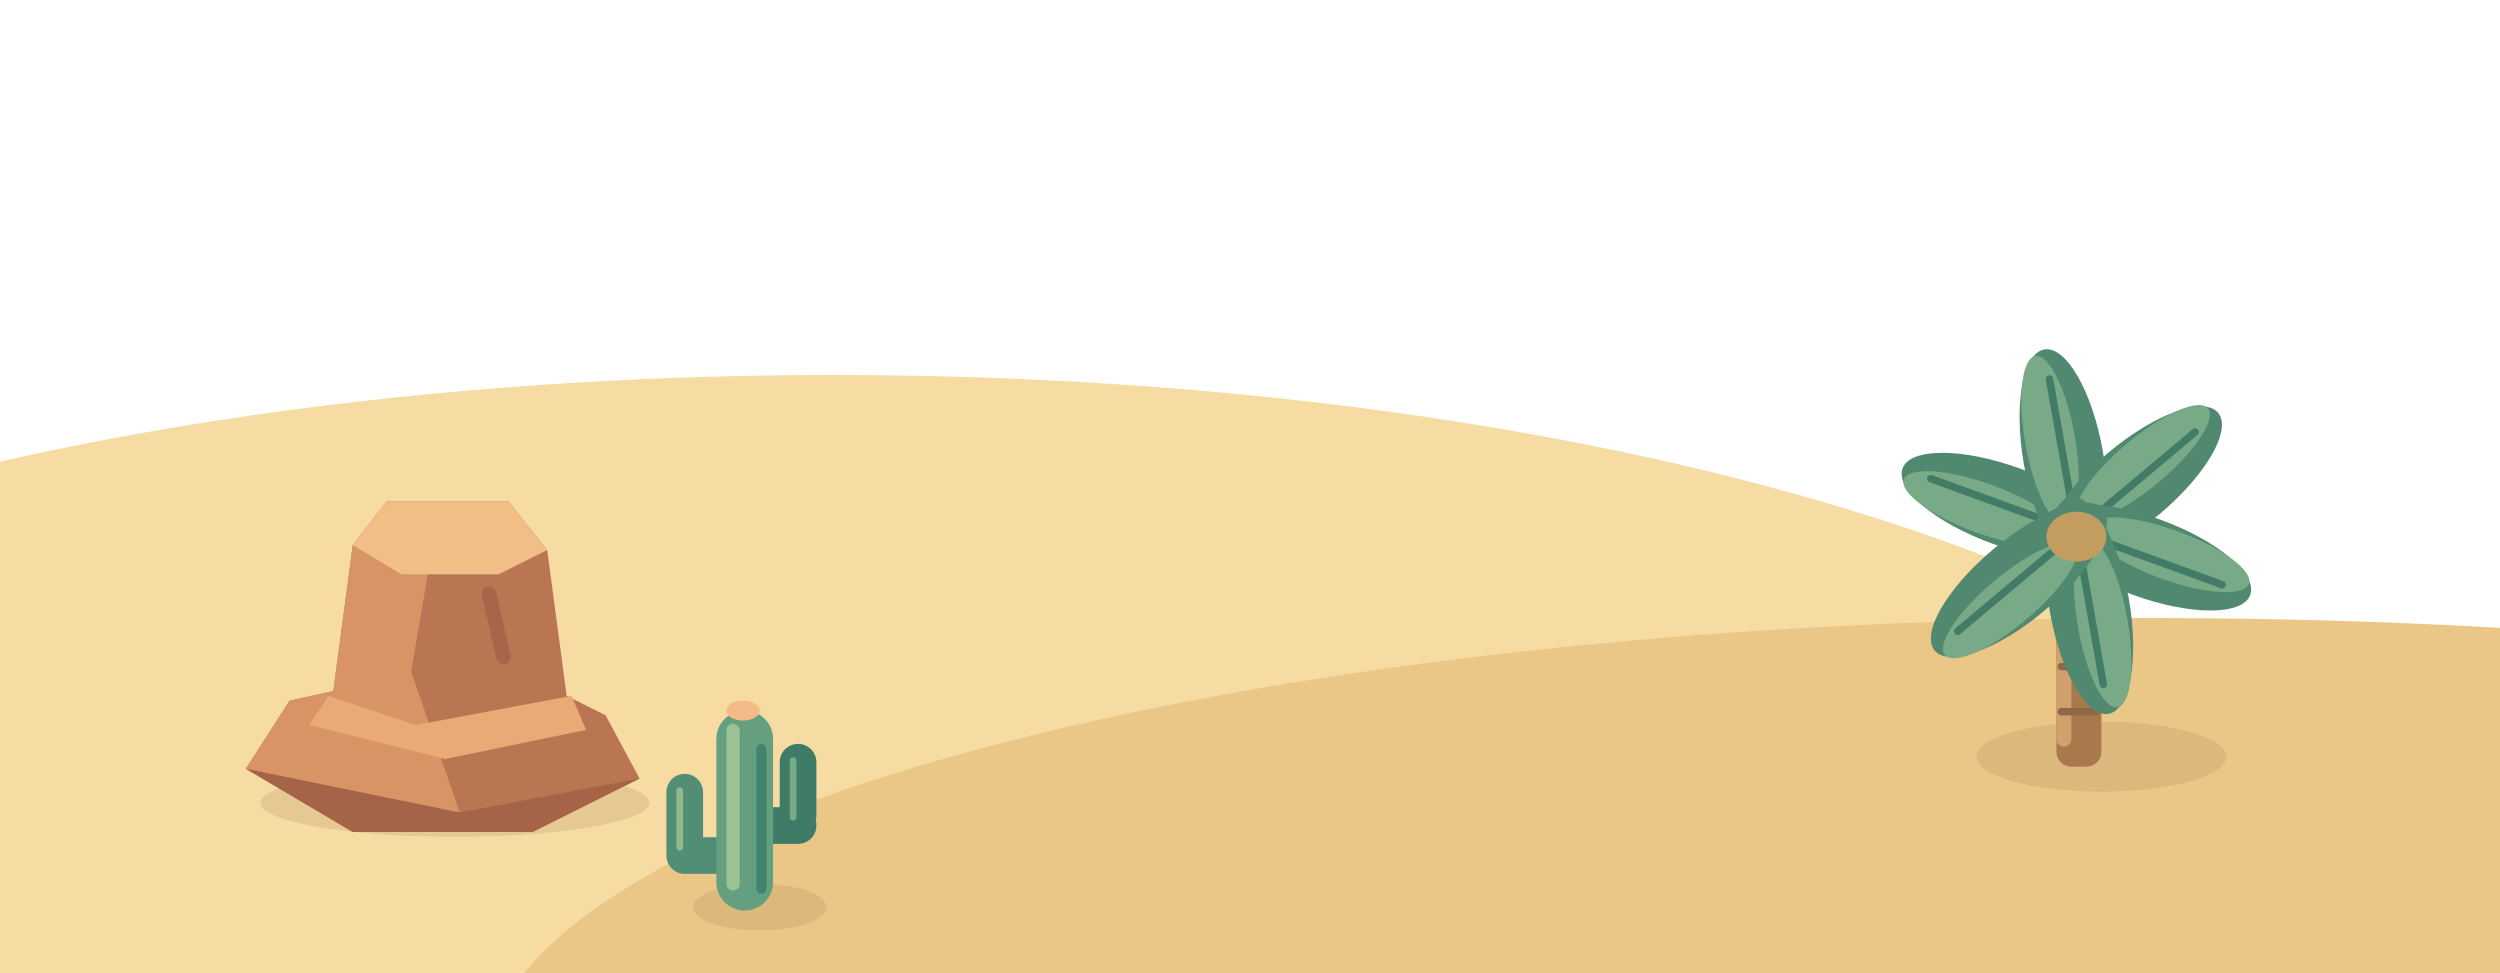
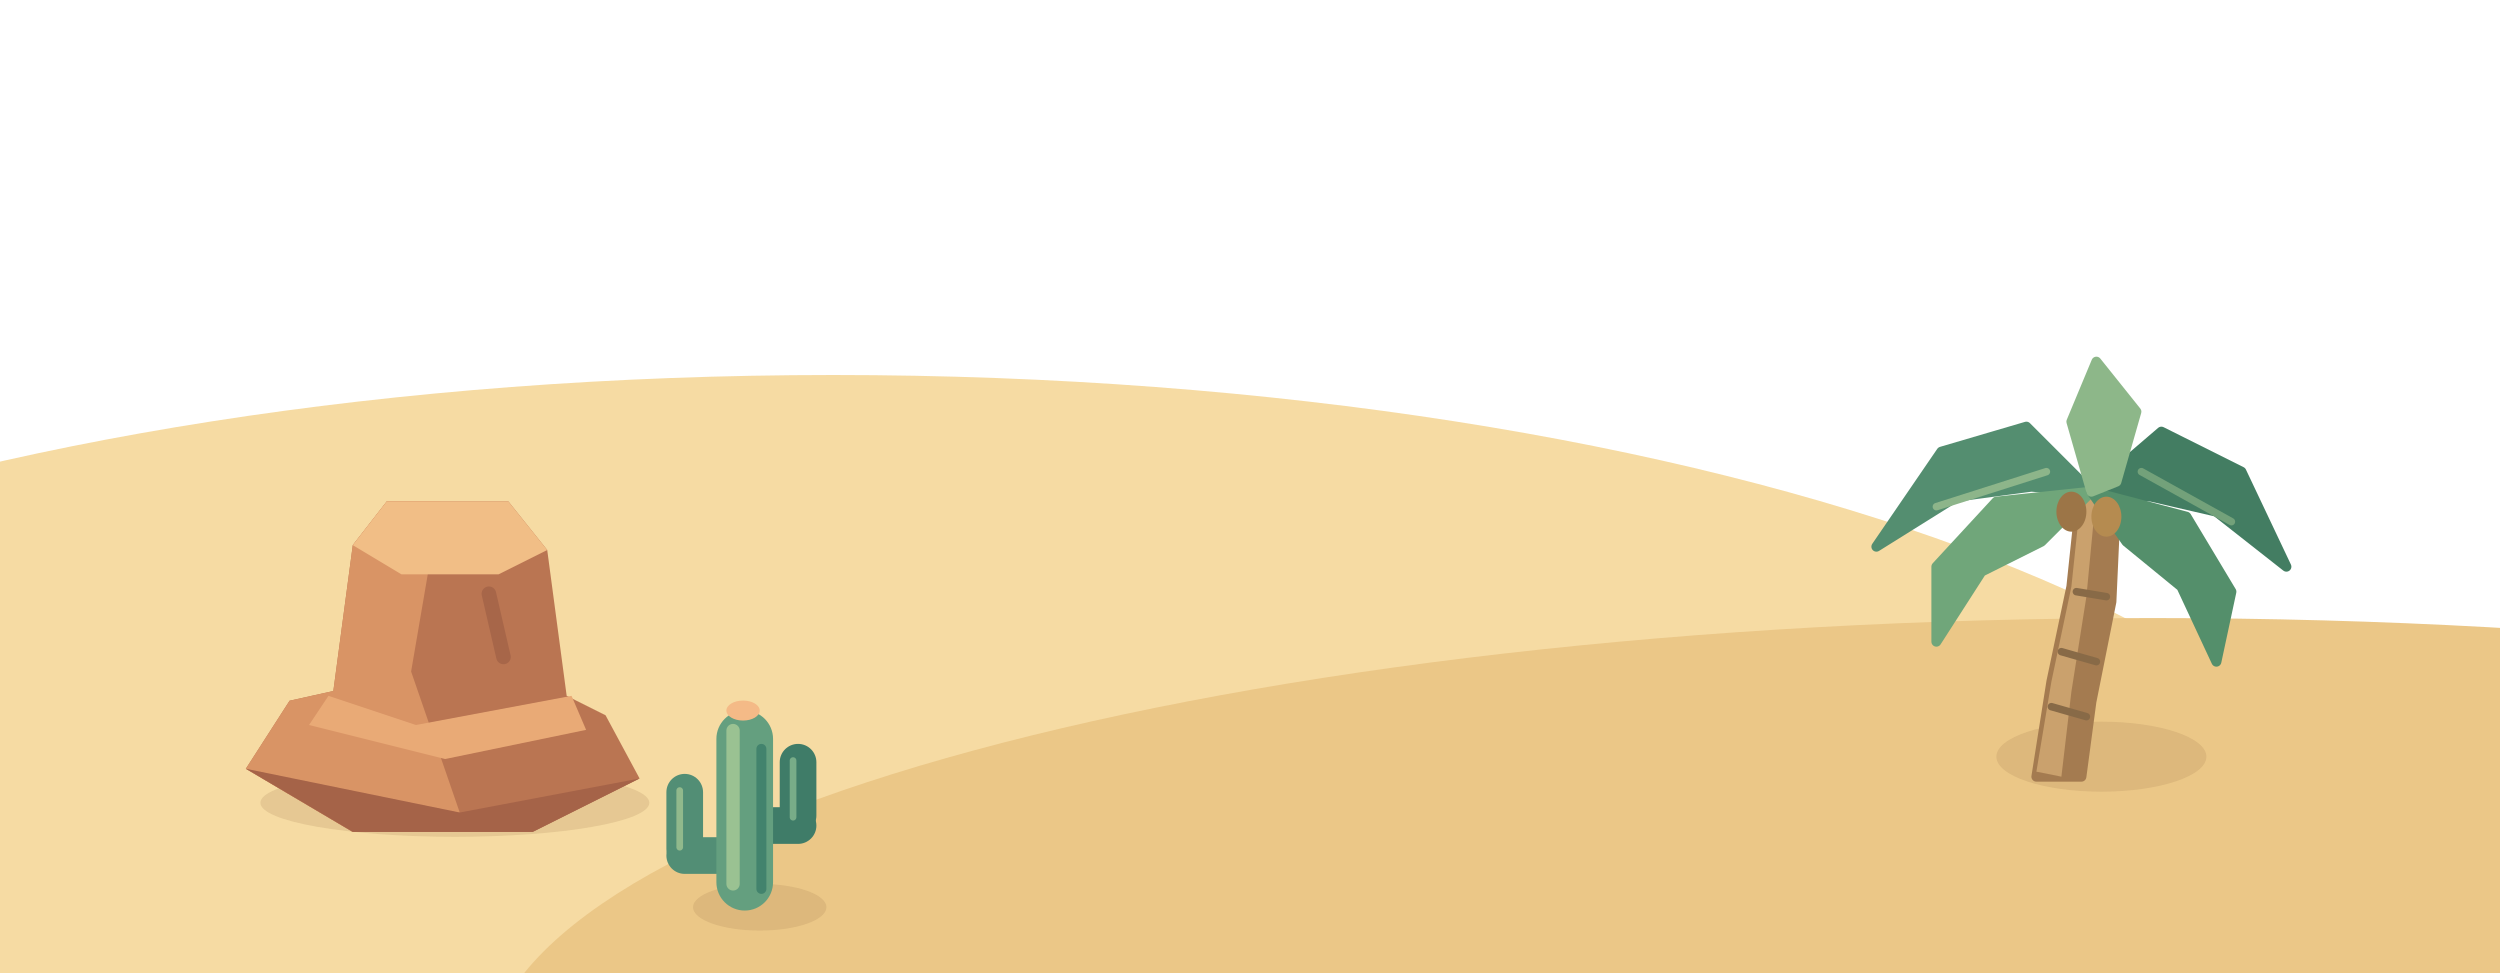
<svg xmlns="http://www.w3.org/2000/svg" width="360" height="140" viewBox="0 0 360 140" fill="none">
  <defs>
    <g id="palm">
-       <ellipse cx="5" cy="18" rx="25" ry="7" fill="#997247" opacity=".18" />
-       <rect x="-4" y="-26" width="9" height="46" rx="3" fill="#A8794D" />
-       <rect x="-4" y="-26" width="3" height="42" rx="1.5" fill="#D0A06D" />
-       <line x1="-3" y1="-9" x2="4" y2="-9" stroke="#8D6945" stroke-width="1.5" stroke-linecap="round" />
-       <line x1="-3" y1="0" x2="4" y2="0" stroke="#8D6945" stroke-width="1.5" stroke-linecap="round" />
-       <line x1="-3" y1="9" x2="4" y2="9" stroke="#8D6945" stroke-width="1.5" stroke-linecap="round" />
-       <g transform="translate(0 -27) rotate(-70)">
-         <ellipse cx="0" cy="-15" rx="8" ry="22" fill="#508970" />
-         <ellipse cx="-2" cy="-19" rx="5" ry="17" fill="#79AA87" />
-         <line x1="0" y1="-1" x2="0" y2="-31" stroke="#427C67" stroke-width="1.5" stroke-linecap="round" />
-       </g>
-       <g transform="translate(0 -27) rotate(-10)">
-         <ellipse cx="0" cy="-15" rx="8" ry="22" fill="#508970" />
-         <ellipse cx="-2" cy="-19" rx="5" ry="17" fill="#79AA87" />
-         <line x1="0" y1="-1" x2="0" y2="-31" stroke="#427C67" stroke-width="1.5" stroke-linecap="round" />
-       </g>
-       <g transform="translate(0 -27) rotate(50)">
-         <ellipse cx="0" cy="-15" rx="8" ry="22" fill="#508970" />
-         <ellipse cx="-2" cy="-19" rx="5" ry="17" fill="#79AA87" />
-         <line x1="0" y1="-1" x2="0" y2="-31" stroke="#427C67" stroke-width="1.5" stroke-linecap="round" />
-       </g>
-       <g transform="translate(0 -27) rotate(110)">
-         <ellipse cx="0" cy="-15" rx="8" ry="22" fill="#508970" />
-         <ellipse cx="-2" cy="-19" rx="5" ry="17" fill="#79AA87" />
-         <line x1="0" y1="-1" x2="0" y2="-31" stroke="#427C67" stroke-width="1.5" stroke-linecap="round" />
-       </g>
-       <g transform="translate(0 -27) rotate(170)">
-         <ellipse cx="0" cy="-15" rx="8" ry="22" fill="#508970" />
-         <ellipse cx="-2" cy="-19" rx="5" ry="17" fill="#79AA87" />
-         <line x1="0" y1="-1" x2="0" y2="-31" stroke="#427C67" stroke-width="1.5" stroke-linecap="round" />
-       </g>
-       <g transform="translate(0 -27) rotate(230)">
-         <ellipse cx="0" cy="-15" rx="8" ry="22" fill="#508970" />
-         <ellipse cx="-2" cy="-19" rx="5" ry="17" fill="#79AA87" />
-         <line x1="0" y1="-1" x2="0" y2="-31" stroke="#427C67" stroke-width="1.5" stroke-linecap="round" />
-       </g>
-       <ellipse cx="0" cy="-26" rx="6" ry="5" fill="#C39C60" />
+       <ellipse cx="5" cy="18" rx="21" ry="7" fill="#997247" opacity=".18" />
+       <polygon points="-8,22 -5,3 -1,-16 1,-35 8,-35 7,-13 3,7 1,22" fill="#A47B50" stroke="#A47B50" stroke-width="2" stroke-linejoin="round" />
+       <polygon points="-8,21 -5,3 -1,-16 1,-35 4,-35 2,-14 -1,5 -3,22" fill="#CAA16D" />
+       <line x1="-5" y1="8" x2="2" y2="10" stroke="#886A47" stroke-width="1.5" stroke-linecap="round" />
+       <line x1="-3" y1="-3" x2="4" y2="-1" stroke="#886A47" stroke-width="1.5" stroke-linecap="round" />
+       <line x1="0" y1="-15" x2="6" y2="-14" stroke="#886A47" stroke-width="1.5" stroke-linecap="round" />
+       <polygon points="3,-35 -10,-48 -27,-43 -40,-24 -24,-34 -9,-36" fill="#548E70" stroke="#548E70" stroke-width="2" stroke-linejoin="round" />
+       <polygon points="3,-35 17,-47 33,-39 42,-20 28,-31 15,-34" fill="#437D62" stroke="#437D62" stroke-width="2" stroke-linejoin="round" />
+       <polygon points="3,-35 -16,-33 -28,-20 -28,-5 -19,-19 -7,-25" fill="#70A67A" stroke="#70A67A" stroke-width="2" stroke-linejoin="round" />
+       <polygon points="3,-35 22,-30 31,-15 28,-1 21,-16 10,-25" fill="#548F6B" stroke="#548F6B" stroke-width="2" stroke-linejoin="round" />
+       <polygon points="3,-35 -1,-49 4,-61 12,-51 8,-37" fill="#8DB789" stroke="#8DB789" stroke-width="2" stroke-linejoin="round" />
+       <line x1="-6" y1="-39" x2="-28" y2="-32" stroke="#8DB58A" stroke-width="1.5" stroke-linecap="round" />
+       <line x1="13" y1="-39" x2="31" y2="-29" stroke="#73A17A" stroke-width="1.5" stroke-linecap="round" />
+       <ellipse cx="-1" cy="-31" rx="3" ry="4" fill="#9C7547" />
+       <ellipse cx="6" cy="-30" rx="3" ry="4" fill="#B58B50" />
    </g>
    <g id="cactus">
      <ellipse cx="5" cy="18" rx="20" ry="7" fill="#997247" opacity=".18" />
      <rect x="-23" y="-22" width="11" height="28" rx="5.5" fill="#528E75" />
      <rect x="-23" y="-3" width="27" height="11" rx="5.5" fill="#528E75" />
      <rect x="11" y="-31" width="11" height="27" rx="5.5" fill="#3F7C68" />
      <rect x="-3" y="-12" width="25" height="11" rx="5.5" fill="#3F7C68" />
      <rect x="-8" y="-41" width="17" height="60" rx="8.5" fill="#649F7F" />
      <rect x="-5" y="-37" width="4" height="50" rx="2" fill="#9AC292" />
      <rect x="4" y="-31" width="3" height="45" rx="1.5" fill="#42836D" />
      <line x1="-19" y1="-17" x2="-19" y2="0" stroke="#91B98C" stroke-width="2" stroke-linecap="round" />
      <line x1="15" y1="-26" x2="15" y2="-9" stroke="#78AC88" stroke-width="2" stroke-linecap="round" />
      <ellipse cx="0" cy="-41" rx="5" ry="3" fill="#F4BA87" />
    </g>
    <g id="mesa">
      <ellipse cx="5" cy="18" rx="40" ry="7" fill="#997247" opacity=".18" />
      <polygon points="-38,11 -29,-3 -20,-5 -16,-35 -9,-44 16,-44 24,-34 28,-4 36,0 43,13 21,24 -16,24" fill="#BA7552" />
      <polygon points="-38,11 -29,-3 -20,-5 -16,-35 -9,-44 2,-44 -4,-9 6,20 -16,24" fill="#D99465" />
      <polygon points="-16,-35 -9,-44 16,-44 24,-34 14,-29 -6,-29" fill="#F1BE86" />
      <polygon points="-21,-4 -3,2 29,-4 32,3 3,9 -25,2" fill="#E9AA76" />
      <polygon points="-38,11 6,20 43,13 21,24 -16,24" fill="#A56348" />
      <line x1="12" y1="-25" x2="15" y2="-12" stroke="#A76649" stroke-width="3" stroke-linecap="round" />
    </g>
    <g id="dune">
-       <ellipse cx="0" cy="18" rx="64" ry="18" fill="#DAB477" />
-       <polygon points="-64,18 8,-35 64,18" fill="#DBAF71" />
-       <polygon points="-64,18 8,-35 -4,16" fill="#F8DDA3" />
-       <ellipse cx="-24" cy="29" rx="22" ry="2" fill="#CFA46A" />
-       <ellipse cx="23" cy="34" rx="16" ry="2" fill="#D9B276" />
+       <ellipse cx="0" cy="15" rx="61" ry="21" fill="#E0BA7D" />
+       <ellipse cx="-14" cy="8" rx="46" ry="18" fill="#F1D29A" />
+       <ellipse cx="-28" cy="0" rx="26" ry="14" fill="#F5DAA5" />
+       <ellipse cx="8" cy="30" rx="38" ry="2" fill="#D6AF74" />
    </g>
    <g id="stones">
      <polygon points="-16,3 -9,-4 2,-4 7,3 1,10 -10,10" fill="#C29363" />
      <polygon points="-16,3 -9,-4 2,-4 7,3 -4,5" fill="#F4D5A2" />
      <polygon points="14,6 19,1 27,2 31,8 25,13 17,12" fill="#B8865B" />
      <polygon points="14,6 19,1 27,2 31,8 21,8" fill="#ECC38F" />
    </g>
    <g id="grass">
      <rect x="-10" y="1" width="9" height="3" rx="1.5" fill="#C39C62" transform="rotate(30)" />
      <rect x="0" y="0" width="12" height="3" rx="1.5" fill="#B58F57" transform="rotate(-40)" />
    </g>
    <g id="oasis">
-       <rect x="-71" y="-24" width="142" height="62" rx="31" fill="#D0A870" />
-       <rect x="-67" y="-25" width="134" height="56" rx="28" fill="#F6DCAB" />
-       <rect x="-61" y="-23" width="122" height="49" rx="24.5" fill="#379B9B" />
-       <rect x="-59" y="-20" width="118" height="43" rx="21.5" fill="#66C6BF" />
-       <rect x="-52" y="-17" width="104" height="15" rx="7.5" fill="#84D8C9" />
-       <line x1="-35" y1="7" x2="-12" y2="7" stroke="#C3F0DD" stroke-width="2.5" stroke-linecap="round" />
-       <line x1="20" y1="-7" x2="37" y2="-7" stroke="#C3F0DD" stroke-width="2" stroke-linecap="round" />
-       <ellipse cx="40" cy="9" rx="3" ry="2" fill="#C3F0DD" />
+       <g transform="translate(0 4) scale(1.06)">
+         <rect x="-76" y="-24" width="137" height="49" rx="24.5" fill="#C9A56A" />
+         <rect x="-22" y="-39" width="93" height="46" rx="23" fill="#C9A56A" />
+         <ellipse cx="61" cy="4" rx="26" ry="20" fill="#C9A56A" />
+         <rect x="-53" y="2" width="56" height="33" rx="16.5" fill="#C9A56A" />
+       </g>
+       <g transform="translate(0 0) scale(1.04)">
+         <rect x="-76" y="-24" width="137" height="49" rx="24.5" fill="#F5DDA6" />
+         <rect x="-22" y="-39" width="93" height="46" rx="23" fill="#F5DDA6" />
+         <ellipse cx="61" cy="4" rx="26" ry="20" fill="#F5DDA6" />
+         <rect x="-53" y="2" width="56" height="33" rx="16.5" fill="#F5DDA6" />
+       </g>
+       <g transform="translate(0 -1) scale(1)">
+         <rect x="-76" y="-24" width="137" height="49" rx="24.5" fill="#4EADA5" />
+         <rect x="-22" y="-39" width="93" height="46" rx="23" fill="#4EADA5" />
+         <ellipse cx="61" cy="4" rx="26" ry="20" fill="#4EADA5" />
+         <rect x="-53" y="2" width="56" height="33" rx="16.5" fill="#4EADA5" />
+       </g>
+       <g transform="translate(0 1) scale(0.95)">
+         <rect x="-76" y="-24" width="137" height="49" rx="24.5" fill="#77D2BF" />
+         <rect x="-22" y="-39" width="93" height="46" rx="23" fill="#77D2BF" />
+         <ellipse cx="61" cy="4" rx="26" ry="20" fill="#77D2BF" />
+         <rect x="-53" y="2" width="56" height="33" rx="16.5" fill="#77D2BF" />
+       </g>
+       <line x1="-38" y1="5" x2="-15" y2="5" stroke="#B8EBD6" stroke-width="2" stroke-linecap="round" />
+       <line x1="20" y1="-7" x2="37" y2="-7" stroke="#B8EBD6" stroke-width="2" stroke-linecap="round" />
+       <ellipse cx="43" cy="9" rx="3" ry="2" fill="#B8EBD6" />
+     </g>
+     <g id="boulder">
+       <ellipse cx="2" cy="12" rx="24" ry="7" fill="#B98C5D" />
+       <rect x="-23" y="-13" width="45" height="27" rx="11" fill="#C68F62" />
+       <rect x="-23" y="-15" width="35" height="20" rx="9" fill="#E8BA83" />
+       <ellipse cx="-8" cy="-12" rx="14" ry="5" fill="#F2CD97" />
+     </g>
+     <g id="adobe">
+       <ellipse cx="4" cy="20" rx="34" ry="8" fill="#B9905D" />
+       <rect x="-28" y="-25" width="56" height="43" rx="4" fill="#D49A6A" />
+       <rect x="10" y="-24" width="18" height="42" rx="3" fill="#BC825B" />
+       <rect x="-31" y="-29" width="62" height="9" rx="3" fill="#F4D4A1" />
+       <rect x="-26" y="-23" width="51" height="3" rx="1.5" fill="#E4B882" />
+       <rect x="-21" y="-13" width="11" height="12" rx="3" fill="#876B4D" />
+       <rect x="-19" y="-11" width="7" height="8" rx="2" fill="#E8BD79" />
+       <rect x="6" y="-6" width="13" height="24" rx="6" fill="#8E674A" />
+       <rect x="-11" y="9" width="11" height="9" rx="3" fill="#E9BF8B" />
+       <rect x="-13" y="16" width="29" height="6" rx="3" fill="#B4845D" />
+     </g>
+     <g id="well">
+       <ellipse cx="5" cy="18" rx="22" ry="7" fill="#997247" opacity=".18" />
+       <ellipse cx="0" cy="7" rx="20" ry="10" fill="#B88861" />
+       <rect x="-20" y="-1" width="40" height="9" rx="1" fill="#CFA575" />
+       <ellipse cx="0" cy="-1" rx="20" ry="9" fill="#EDD0A0" />
+       <ellipse cx="0" cy="-2" rx="12" ry="5" fill="#568D87" />
+       <rect x="-18" y="-36" width="4" height="34" rx="2" fill="#9A7851" />
+       <rect x="14" y="-36" width="4" height="34" rx="2" fill="#9A7851" />
+       <rect x="-22" y="-39" width="44" height="7" rx="3" fill="#BD9467" />
+       <line x1="0" y1="-33" x2="0" y2="-9" stroke="#F8E1B4" stroke-width="1.5" stroke-linecap="round" />
+     </g>
+     <g id="acacia">
+       <ellipse cx="5" cy="18" rx="24" ry="7" fill="#997247" opacity=".18" />
+       <line x1="0" y1="20" x2="-1" y2="-13" stroke="#92734F" stroke-width="6" stroke-linecap="round" />
+       <line x1="-1" y1="-9" x2="-15" y2="-24" stroke="#92734F" stroke-width="4" stroke-linecap="round" />
+       <line x1="-1" y1="-8" x2="17" y2="-24" stroke="#92734F" stroke-width="4" stroke-linecap="round" />
+       <ellipse cx="-16" cy="-24" rx="20" ry="10" fill="#7F9A6D" />
+       <ellipse cx="12" cy="-26" rx="24" ry="12" fill="#6E8E65" />
+       <ellipse cx="-1" cy="-31" rx="24" ry="10" fill="#8FAA7A" />
+     </g>
+     <g id="arch">
+       <ellipse cx="3" cy="21" rx="43" ry="10" fill="#C69B67" />
+       <rect x="-36" y="-43" width="22" height="65" rx="9" fill="#C98F61" />
+       <rect x="14" y="-43" width="22" height="65" rx="9" fill="#B67D56" />
+       <rect x="-36" y="-51" width="72" height="22" rx="10" fill="#DDA775" />
+       <rect x="-31" y="-52" width="62" height="8" rx="4" fill="#EFC18C" />
+       <rect x="-40" y="15" width="30" height="10" rx="5" fill="#DDA775" />
+       <rect x="10" y="15" width="30" height="10" rx="5" fill="#C28A60" />
    </g>
    <g id="tent">
      <ellipse cx="5" cy="18" rx="35" ry="7" fill="#997247" opacity=".18" />
      <polygon points="-33,16 0,-27 34,16 16,24 -18,24" fill="#B87552" />
      <polygon points="-33,16 0,-27 4,18 -18,24" fill="#FFF1D1" />
      <polygon points="0,-27 34,16 16,24 4,18" fill="#E9B574" />
      <polygon points="-10,21 0,-6 8,22" fill="#986749" />
      <line x1="0" y1="-27" x2="0" y2="-33" stroke="#92704C" stroke-width="2" stroke-linecap="round" />
    </g>
  </defs>
  <ellipse cx="120" cy="139" rx="230" ry="85" fill="#F6DBA3" />
  <ellipse cx="310" cy="154" rx="240" ry="65" fill="#EBC787" />
  <use href="#mesa" transform="translate(62 103) rotate(0) scale(0.7)" />
  <use href="#palm" transform="translate(299 96) rotate(0) scale(0.72)" />
  <use href="#cactus" transform="translate(107 122) rotate(0) scale(0.48)" />
</svg>
